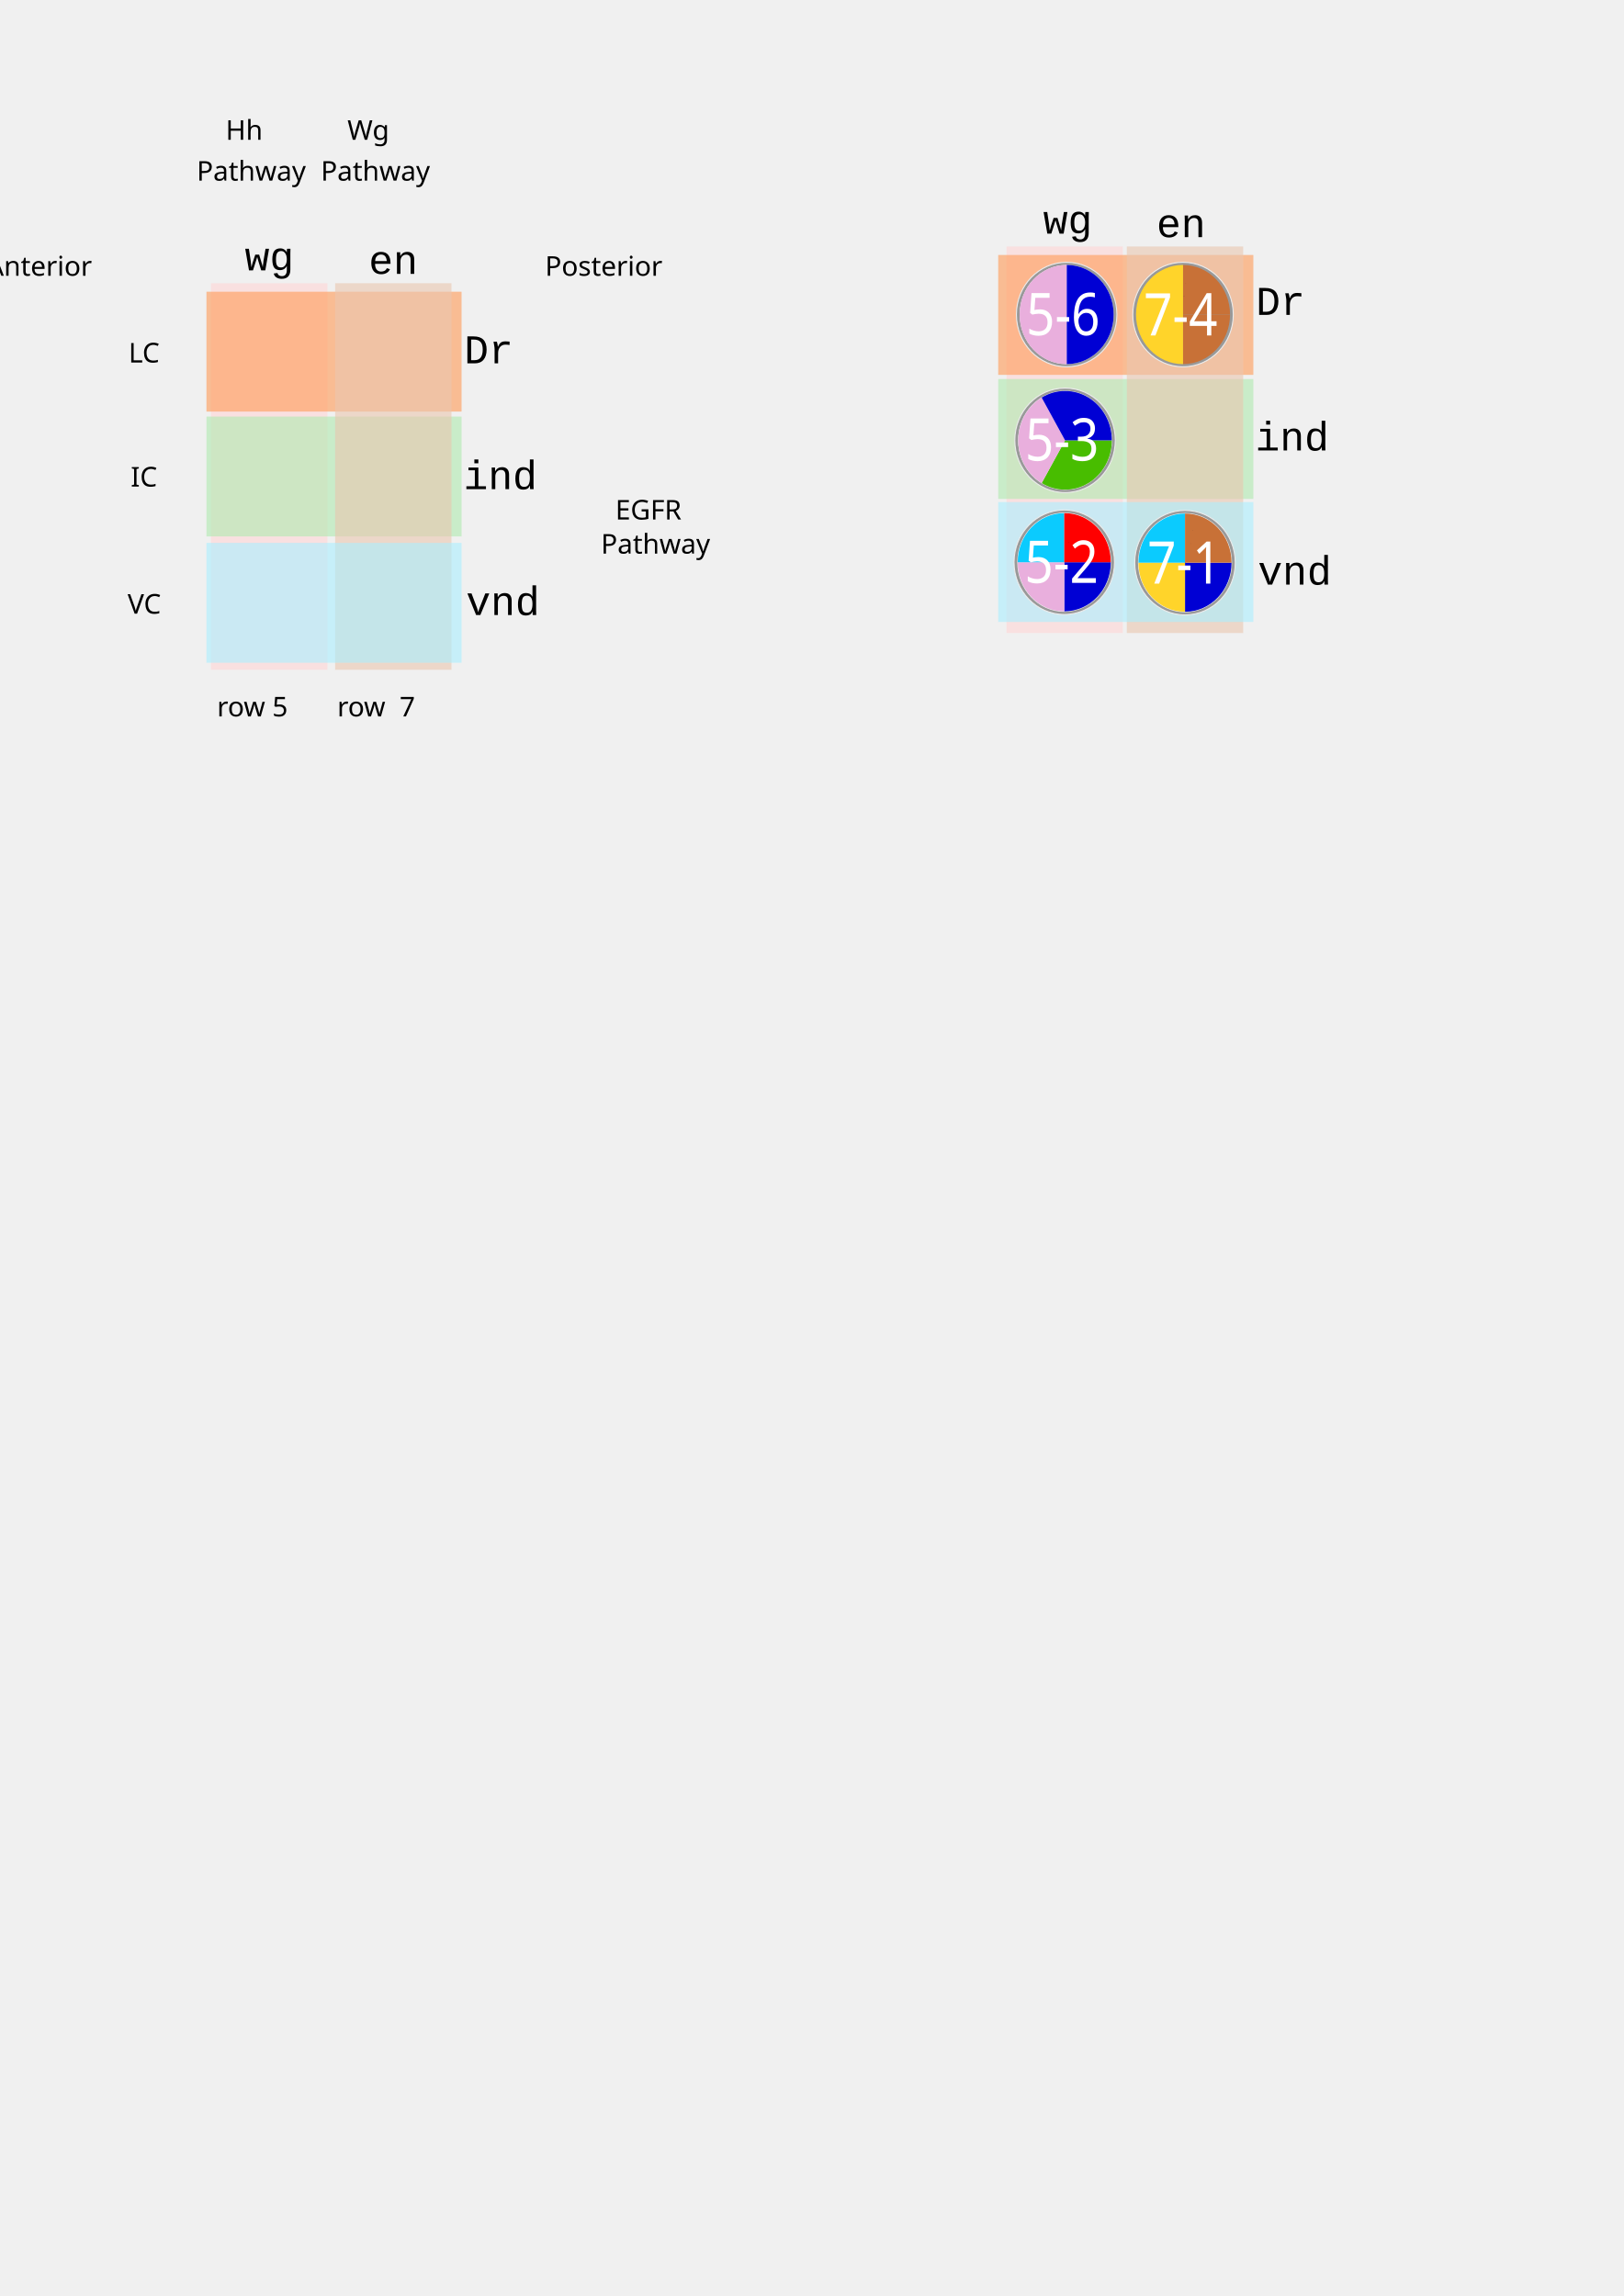
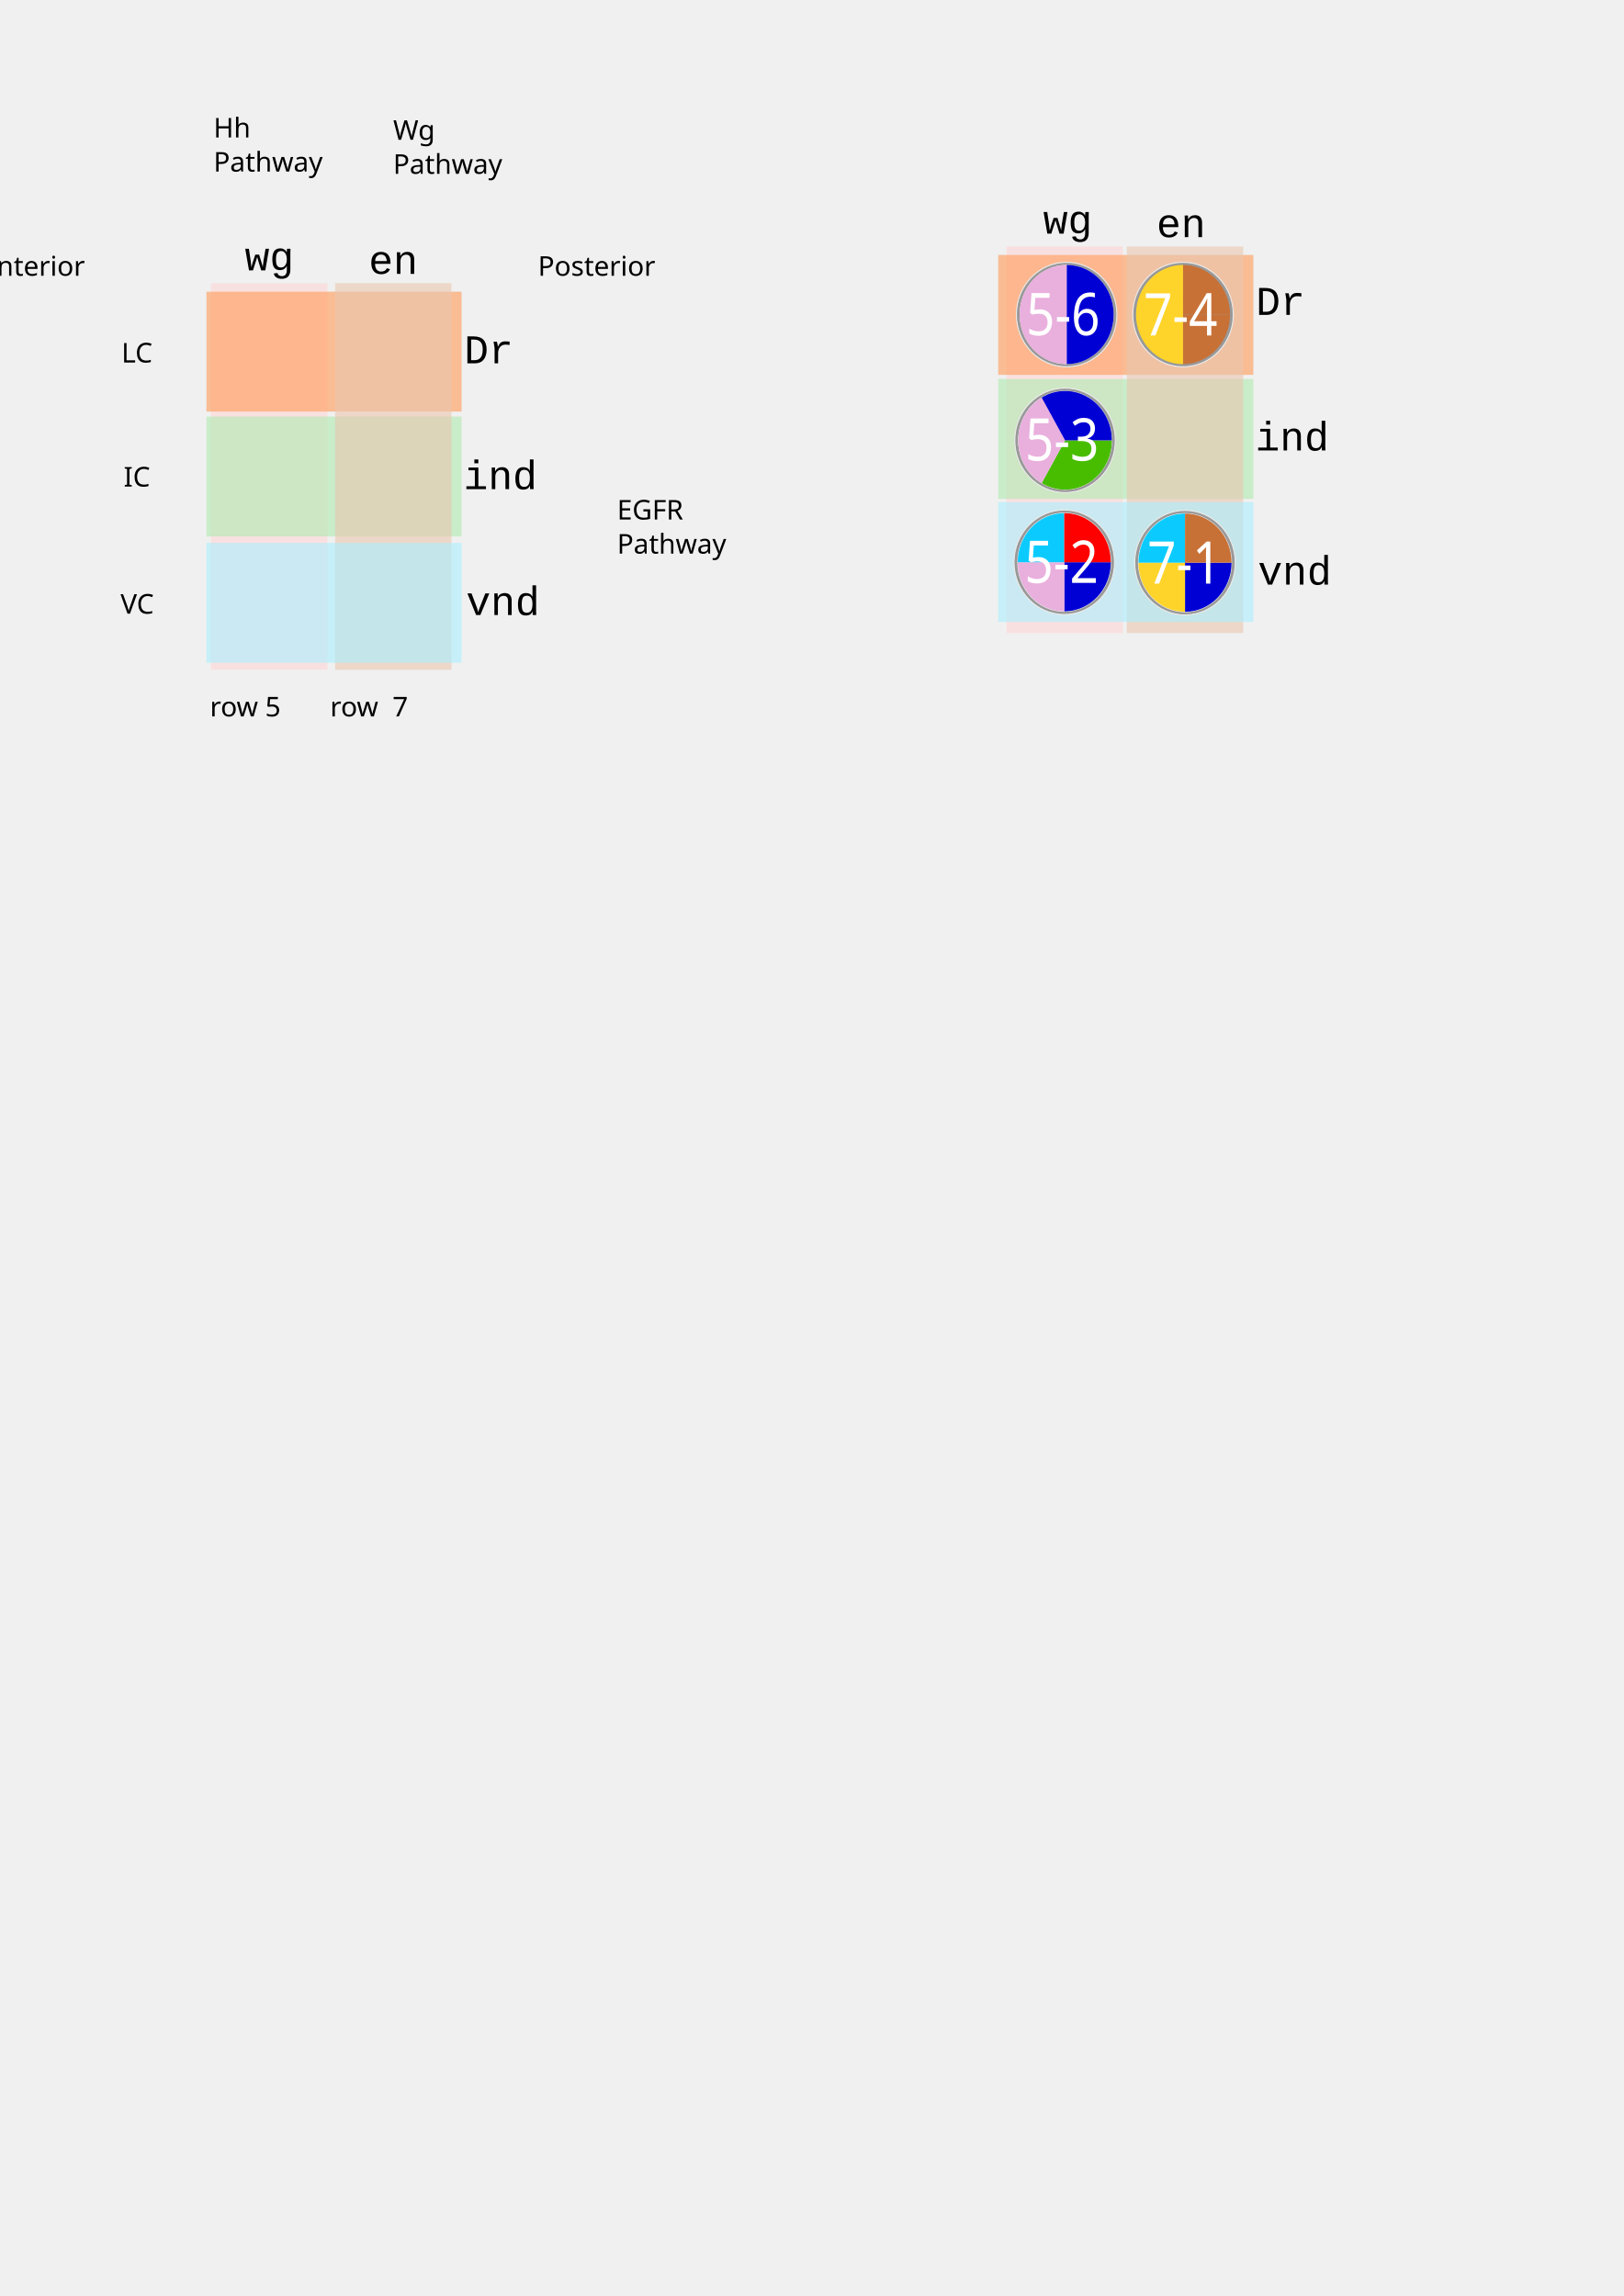
<svg xmlns="http://www.w3.org/2000/svg" width="210mm" height="297mm" viewBox="0 0 210 297" version="1.1" id="svg12131">
  <defs id="defs12128" />
  <g id="layer1">
-     <rect style="opacity:0.6;fill:#ffd5d5;fill-opacity:1;fill-rule:evenodd;stroke:#000000;stroke-width:0;stroke-linejoin:round;stroke-miterlimit:4;stroke-dasharray:none" id="rect1668" width="15.051" height="50" x="27.291" y="36.638" />
-     <rect style="opacity:0.6;fill:#ff9955;fill-opacity:1;fill-rule:evenodd;stroke:#000000;stroke-width:0;stroke-linejoin:round;stroke-miterlimit:4;stroke-dasharray:none" id="rect1668-3-9" width="15.505" height="32.995" x="37.735" y="-59.698" transform="rotate(90)" />
-     <rect style="opacity:0.6;fill:#afe9af;fill-opacity:1;fill-rule:evenodd;stroke:#000000;stroke-width:0;stroke-linejoin:round;stroke-miterlimit:4;stroke-dasharray:none" id="rect1668-3-9-5" width="15.505" height="32.995" x="53.885" y="-59.698" transform="rotate(90)" />
-     <rect style="opacity:0.6;fill:#e9c6af;fill-opacity:1;fill-rule:evenodd;stroke:#000000;stroke-width:0;stroke-linejoin:round;stroke-miterlimit:4;stroke-dasharray:none" id="rect1668-3" width="15.051" height="50" x="43.342" y="36.638" />
-     <rect style="opacity:0.6;fill:#aaeeff;fill-opacity:1;fill-rule:evenodd;stroke:#000000;stroke-width:0;stroke-linejoin:round;stroke-miterlimit:4;stroke-dasharray:none" id="rect1668-3-9-5-4" width="15.505" height="32.995" x="70.225" y="-59.698" transform="rotate(90)" />
-     <text xml:space="preserve" style="font-style:normal;font-variant:normal;font-weight:normal;font-stretch:normal;font-size:5.292px;line-height:1.25;font-family:'Courier New';-inkscape-font-specification:'Courier New';stroke-width:0.265" x="31.672" y="34.97" id="text5844">
-       <tspan id="tspan5842" style="font-style:normal;font-variant:normal;font-weight:normal;font-stretch:normal;font-size:5.292px;font-family:'Courier New';-inkscape-font-specification:'Courier New';stroke-width:0.265" x="31.672" y="34.97">wg</tspan>
-     </text>
-     <text xml:space="preserve" style="font-style:normal;font-variant:normal;font-weight:normal;font-stretch:normal;font-size:3.528px;line-height:1.25;font-family:sans-serif;-inkscape-font-specification:'sans-serif, Normal';stroke-width:0.265;font-variant-ligatures:normal;font-variant-caps:normal;font-variant-numeric:normal;font-variant-east-asian:normal" x="34.794" y="18.078" id="text5844-36">
-       <tspan id="tspan5842-9" style="font-style:normal;font-variant:normal;font-weight:normal;font-stretch:normal;font-size:3.528px;font-family:sans-serif;-inkscape-font-specification:'sans-serif, Normal';text-align:center;text-anchor:middle;stroke-width:0.265;font-variant-ligatures:normal;font-variant-caps:normal;font-variant-numeric:normal;font-variant-east-asian:normal" x="34.794" y="18.078">Hh</tspan>
-       <tspan style="font-style:normal;font-variant:normal;font-weight:normal;font-stretch:normal;font-size:3.528px;font-family:sans-serif;-inkscape-font-specification:'sans-serif, Normal';text-align:center;text-anchor:middle;stroke-width:0.265;font-variant-ligatures:normal;font-variant-caps:normal;font-variant-numeric:normal;font-variant-east-asian:normal" x="34.794" y="23.369" id="tspan8144">Pathway</tspan>
-     </text>
-     <text xml:space="preserve" style="font-style:normal;font-variant:normal;font-weight:normal;font-stretch:normal;font-size:3.528px;line-height:1.25;font-family:sans-serif;-inkscape-font-specification:'sans-serif, Normal';stroke-width:0.265;font-variant-ligatures:normal;font-variant-caps:normal;font-variant-numeric:normal;font-variant-east-asian:normal" x="7.367" y="35.668" id="text5844-36-5">
-       <tspan style="font-style:normal;font-variant:normal;font-weight:normal;font-stretch:normal;font-size:3.528px;font-family:sans-serif;-inkscape-font-specification:'sans-serif, Normal';text-align:center;text-anchor:middle;stroke-width:0.265;font-variant-ligatures:normal;font-variant-caps:normal;font-variant-numeric:normal;font-variant-east-asian:normal" x="7.367" y="35.668" id="tspan8144-15">Anterior</tspan>
-     </text>
-     <text xml:space="preserve" style="font-style:normal;font-variant:normal;font-weight:normal;font-stretch:normal;font-size:3.528px;line-height:1.25;font-family:sans-serif;-inkscape-font-specification:'sans-serif, Normal';stroke-width:0.265;font-variant-ligatures:normal;font-variant-caps:normal;font-variant-numeric:normal;font-variant-east-asian:normal" x="80.38" y="35.668" id="text5844-36-5-6">
-       <tspan style="font-style:normal;font-variant:normal;font-weight:normal;font-stretch:normal;font-size:3.528px;font-family:sans-serif;-inkscape-font-specification:'sans-serif, Normal';text-align:center;text-anchor:middle;stroke-width:0.265;font-variant-ligatures:normal;font-variant-caps:normal;font-variant-numeric:normal;font-variant-east-asian:normal" x="80.38" y="35.668" id="tspan8144-15-0">Posterior</tspan>
-     </text>
-     <text xml:space="preserve" style="font-style:normal;font-variant:normal;font-weight:normal;font-stretch:normal;font-size:3.528px;line-height:1.25;font-family:sans-serif;-inkscape-font-specification:'sans-serif, Normal';stroke-width:0.265;font-variant-ligatures:normal;font-variant-caps:normal;font-variant-numeric:normal;font-variant-east-asian:normal" x="34.943" y="92.668" id="text5844-36-0">
-       <tspan style="font-style:normal;font-variant:normal;font-weight:normal;font-stretch:normal;font-size:3.528px;font-family:sans-serif;-inkscape-font-specification:'sans-serif, Normal';text-align:center;text-anchor:middle;stroke-width:0.265;font-variant-ligatures:normal;font-variant-caps:normal;font-variant-numeric:normal;font-variant-east-asian:normal" x="34.943" y="92.668" id="tspan8144-5">row 5</tspan>
-     </text>
-     <text xml:space="preserve" style="font-style:normal;font-variant:normal;font-weight:normal;font-stretch:normal;font-size:3.528px;line-height:1.25;font-family:sans-serif;-inkscape-font-specification:'sans-serif, Normal';stroke-width:0.265;font-variant-ligatures:normal;font-variant-caps:normal;font-variant-numeric:normal;font-variant-east-asian:normal" x="20.926" y="46.889" id="text5844-36-0-0">
-       <tspan style="font-style:normal;font-variant:normal;font-weight:normal;font-stretch:normal;font-size:3.528px;font-family:sans-serif;-inkscape-font-specification:'sans-serif, Normal';text-align:center;text-anchor:middle;stroke-width:0.265;font-variant-ligatures:normal;font-variant-caps:normal;font-variant-numeric:normal;font-variant-east-asian:normal" x="20.926" y="46.889" id="tspan8144-5-0" dx="0 0.04">LC</tspan>
-     </text>
-     <text xml:space="preserve" style="font-style:normal;font-variant:normal;font-weight:normal;font-stretch:normal;font-size:3.528px;line-height:1.25;font-family:sans-serif;-inkscape-font-specification:'sans-serif, Normal';stroke-width:0.265;font-variant-ligatures:normal;font-variant-caps:normal;font-variant-numeric:normal;font-variant-east-asian:normal" x="20.913" y="62.938" id="text5844-36-0-0-4">
-       <tspan style="font-style:normal;font-variant:normal;font-weight:normal;font-stretch:normal;font-size:3.528px;font-family:sans-serif;-inkscape-font-specification:'sans-serif, Normal';text-align:center;text-anchor:middle;stroke-width:0.265;font-variant-ligatures:normal;font-variant-caps:normal;font-variant-numeric:normal;font-variant-east-asian:normal" x="20.913" y="62.938" id="tspan8144-5-0-0" dx="0 0.04">IC</tspan>
-     </text>
-     <text xml:space="preserve" style="font-style:normal;font-variant:normal;font-weight:normal;font-stretch:normal;font-size:3.528px;line-height:1.25;font-family:sans-serif;-inkscape-font-specification:'sans-serif, Normal';stroke-width:0.265;font-variant-ligatures:normal;font-variant-caps:normal;font-variant-numeric:normal;font-variant-east-asian:normal" x="20.956" y="79.379" id="text5844-36-0-0-1">
-       <tspan style="font-style:normal;font-variant:normal;font-weight:normal;font-stretch:normal;font-size:3.528px;font-family:sans-serif;-inkscape-font-specification:'sans-serif, Normal';text-align:center;text-anchor:middle;stroke-width:0.265;font-variant-ligatures:normal;font-variant-caps:normal;font-variant-numeric:normal;font-variant-east-asian:normal" x="20.956" y="79.379" id="tspan8144-5-0-2" dx="0 0" dy="0 0.04">VC</tspan>
-     </text>
-     <text xml:space="preserve" style="font-style:normal;font-variant:normal;font-weight:normal;font-stretch:normal;font-size:3.528px;line-height:1.25;font-family:sans-serif;-inkscape-font-specification:'sans-serif, Normal';stroke-width:0.265;font-variant-ligatures:normal;font-variant-caps:normal;font-variant-numeric:normal;font-variant-east-asian:normal" x="50.949" y="92.668" id="text5844-36-0-9">
-       <tspan style="font-style:normal;font-variant:normal;font-weight:normal;font-stretch:normal;font-size:3.528px;font-family:sans-serif;-inkscape-font-specification:'sans-serif, Normal';text-align:center;text-anchor:middle;stroke-width:0.265;font-variant-ligatures:normal;font-variant-caps:normal;font-variant-numeric:normal;font-variant-east-asian:normal" x="50.949" y="92.668" id="tspan8144-5-2">row  7</tspan>
-     </text>
-     <text xml:space="preserve" style="font-style:normal;font-variant:normal;font-weight:normal;font-stretch:normal;font-size:3.528px;line-height:1.25;font-family:sans-serif;-inkscape-font-specification:'sans-serif, Normal';text-align:center;text-anchor:middle;stroke-width:0.265;font-variant-ligatures:normal;font-variant-caps:normal;font-variant-numeric:normal;font-variant-east-asian:normal" x="50.845" y="18.078" id="text5844-36-7">
-       <tspan id="tspan5842-9-8" style="font-style:normal;font-variant:normal;font-weight:normal;font-stretch:normal;font-size:3.528px;font-family:sans-serif;-inkscape-font-specification:'sans-serif, Normal';text-align:center;text-anchor:middle;stroke-width:0.265;font-variant-ligatures:normal;font-variant-caps:normal;font-variant-numeric:normal;font-variant-east-asian:normal" x="50.845" y="18.078">Wg</tspan>
-       <tspan style="font-style:normal;font-variant:normal;font-weight:normal;font-stretch:normal;font-size:3.528px;font-family:sans-serif;-inkscape-font-specification:'sans-serif, Normal';text-align:center;text-anchor:middle;stroke-width:0.265;font-variant-ligatures:normal;font-variant-caps:normal;font-variant-numeric:normal;font-variant-east-asian:normal" x="50.845" y="23.369" id="tspan8144-1">Pathway</tspan>
-     </text>
-     <text xml:space="preserve" style="font-style:normal;font-variant:normal;font-weight:normal;font-stretch:normal;font-size:3.528px;line-height:1.25;font-family:sans-serif;-inkscape-font-specification:'sans-serif, Normal';font-variant-ligatures:normal;font-variant-caps:normal;font-variant-numeric:normal;font-variant-east-asian:normal;text-align:center;text-anchor:middle;stroke-width:0.265" x="87.075" y="67.202" id="text5844-36-7-0">
-       <tspan id="tspan5842-9-8-4" style="font-style:normal;font-variant:normal;font-weight:normal;font-stretch:normal;font-size:3.528px;font-family:sans-serif;-inkscape-font-specification:'sans-serif, Normal';font-variant-ligatures:normal;font-variant-caps:normal;font-variant-numeric:normal;font-variant-east-asian:normal;text-align:center;text-anchor:middle;stroke-width:0.265" x="87.075" y="67.202">EGFR</tspan>
-       <tspan style="font-style:normal;font-variant:normal;font-weight:normal;font-stretch:normal;font-size:3.528px;font-family:sans-serif;-inkscape-font-specification:'sans-serif, Normal';font-variant-ligatures:normal;font-variant-caps:normal;font-variant-numeric:normal;font-variant-east-asian:normal;text-align:center;text-anchor:middle;stroke-width:0.265" x="87.075" y="71.612" id="tspan8144-1-6">Pathway</tspan>
-     </text>
-     <text xml:space="preserve" style="font-style:normal;font-variant:normal;font-weight:normal;font-stretch:normal;font-size:5.292px;line-height:1.25;font-family:'Courier New';-inkscape-font-specification:'Courier New';stroke-width:0.265" x="60.027" y="46.999" id="text5844-1">
-       <tspan id="tspan5842-5" style="font-style:normal;font-variant:normal;font-weight:normal;font-stretch:normal;font-size:5.292px;font-family:'Courier New';-inkscape-font-specification:'Courier New';stroke-width:0.265" x="60.027" y="46.999">Dr</tspan>
-     </text>
-     <text xml:space="preserve" style="font-style:normal;font-variant:normal;font-weight:normal;font-stretch:normal;font-size:5.292px;line-height:1.25;font-family:'Courier New';-inkscape-font-specification:'Courier New';stroke-width:0.265" x="59.947" y="63.271" id="text5844-1-3">
-       <tspan id="tspan5842-5-4" style="font-style:normal;font-variant:normal;font-weight:normal;font-stretch:normal;font-size:5.292px;font-family:'Courier New';-inkscape-font-specification:'Courier New';stroke-width:0.265" x="59.947" y="63.271">ind</tspan>
-     </text>
-     <text xml:space="preserve" style="font-style:normal;font-variant:normal;font-weight:normal;font-stretch:normal;font-size:5.292px;line-height:1.25;font-family:'Courier New';-inkscape-font-specification:'Courier New';stroke-width:0.265" x="60.283" y="79.557" id="text5844-1-8">
-       <tspan id="tspan5842-5-1" style="font-style:normal;font-variant:normal;font-weight:normal;font-stretch:normal;font-size:5.292px;font-family:'Courier New';-inkscape-font-specification:'Courier New';stroke-width:0.265" x="60.283" y="79.557">vnd</tspan>
-     </text>
-     <text xml:space="preserve" style="font-style:normal;font-variant:normal;font-weight:normal;font-stretch:normal;font-size:5.292px;line-height:1.25;font-family:'Courier New';-inkscape-font-specification:'Courier New';stroke-width:0.265" x="47.681" y="35.426" id="text5844-3">
-       <tspan id="tspan5842-1" style="font-style:normal;font-variant:normal;font-weight:normal;font-stretch:normal;font-size:5.292px;font-family:'Courier New';-inkscape-font-specification:'Courier New';stroke-width:0.265" x="47.681" y="35.426">en</tspan>
-     </text>
+     <g id="g362">
+       <rect style="opacity:0.6;fill:#ffd5d5;fill-opacity:1;fill-rule:evenodd;stroke:#000000;stroke-width:0;stroke-linejoin:round;stroke-miterlimit:4;stroke-dasharray:none" id="rect1668" width="15.051" height="50" x="27.291" y="36.638" />
+       <rect style="opacity:0.6;fill:#ff9955;fill-opacity:1;fill-rule:evenodd;stroke:#000000;stroke-width:0;stroke-linejoin:round;stroke-miterlimit:4;stroke-dasharray:none" id="rect1668-3-9" width="15.505" height="32.995" x="37.735" y="-59.698" transform="rotate(90)" />
+       <rect style="opacity:0.6;fill:#afe9af;fill-opacity:1;fill-rule:evenodd;stroke:#000000;stroke-width:0;stroke-linejoin:round;stroke-miterlimit:4;stroke-dasharray:none" id="rect1668-3-9-5" width="15.505" height="32.995" x="53.885" y="-59.698" transform="rotate(90)" />
+       <rect style="opacity:0.6;fill:#e9c6af;fill-opacity:1;fill-rule:evenodd;stroke:#000000;stroke-width:0;stroke-linejoin:round;stroke-miterlimit:4;stroke-dasharray:none" id="rect1668-3" width="15.051" height="50" x="43.342" y="36.638" />
+       <rect style="opacity:0.6;fill:#aaeeff;fill-opacity:1;fill-rule:evenodd;stroke:#000000;stroke-width:0;stroke-linejoin:round;stroke-miterlimit:4;stroke-dasharray:none" id="rect1668-3-9-5-4" width="15.505" height="32.995" x="70.225" y="-59.698" transform="rotate(90)" />
+       <text xml:space="preserve" style="font-style:normal;font-variant:normal;font-weight:normal;font-stretch:normal;font-size:5.292px;line-height:1.25;font-family:'Courier New';-inkscape-font-specification:'Courier New';stroke-width:0.265" x="31.672" y="34.97" id="text5844">
+         <tspan id="tspan5842" style="font-style:normal;font-variant:normal;font-weight:normal;font-stretch:normal;font-size:5.292px;font-family:'Courier New';-inkscape-font-specification:'Courier New';stroke-width:0.265" x="31.672" y="34.97">wg</tspan>
+       </text>
+       <text xml:space="preserve" style="font-style:normal;font-variant:normal;font-weight:normal;font-stretch:normal;font-size:3.528px;line-height:1.25;font-family:sans-serif;-inkscape-font-specification:'sans-serif, Normal';font-variant-ligatures:normal;font-variant-caps:normal;font-variant-numeric:normal;font-variant-east-asian:normal;text-align:start;text-anchor:start;stroke-width:0.265" x="27.616" y="17.785" id="text5844-36">
+         <tspan id="tspan5842-9" style="font-style:normal;font-variant:normal;font-weight:normal;font-stretch:normal;font-size:3.528px;font-family:sans-serif;-inkscape-font-specification:'sans-serif, Normal';font-variant-ligatures:normal;font-variant-caps:normal;font-variant-numeric:normal;font-variant-east-asian:normal;text-align:start;text-anchor:start;stroke-width:0.265" x="27.616" y="17.785">Hh</tspan>
+         <tspan style="font-style:normal;font-variant:normal;font-weight:normal;font-stretch:normal;font-size:3.528px;font-family:sans-serif;-inkscape-font-specification:'sans-serif, Normal';font-variant-ligatures:normal;font-variant-caps:normal;font-variant-numeric:normal;font-variant-east-asian:normal;text-align:start;text-anchor:start;stroke-width:0.265" x="27.616" y="22.194" id="tspan8144">Pathway</tspan>
+       </text>
+       <text xml:space="preserve" style="font-style:normal;font-variant:normal;font-weight:normal;font-stretch:normal;font-size:3.528px;line-height:1.25;font-family:sans-serif;-inkscape-font-specification:'sans-serif, Normal';stroke-width:0.265;font-variant-ligatures:normal;font-variant-caps:normal;font-variant-numeric:normal;font-variant-east-asian:normal" x="7.367" y="35.668" id="text5844-36-5">
+         <tspan style="font-style:normal;font-variant:normal;font-weight:normal;font-stretch:normal;font-size:3.528px;font-family:sans-serif;-inkscape-font-specification:'sans-serif, Normal';text-align:center;text-anchor:middle;stroke-width:0.265;font-variant-ligatures:normal;font-variant-caps:normal;font-variant-numeric:normal;font-variant-east-asian:normal" x="7.367" y="35.668" id="tspan8144-15">Anterior</tspan>
+       </text>
+       <text xml:space="preserve" style="font-style:normal;font-variant:normal;font-weight:normal;font-stretch:normal;font-size:3.528px;line-height:1.25;font-family:sans-serif;-inkscape-font-specification:'sans-serif, Normal';stroke-width:0.265;font-variant-ligatures:normal;font-variant-caps:normal;font-variant-numeric:normal;font-variant-east-asian:normal" x="80.38" y="35.668" id="text5844-36-5-6">
+         <tspan style="font-style:normal;font-variant:normal;font-weight:normal;font-stretch:normal;font-size:3.528px;font-family:sans-serif;-inkscape-font-specification:'sans-serif, Normal';text-align:center;text-anchor:middle;stroke-width:0.265;font-variant-ligatures:normal;font-variant-caps:normal;font-variant-numeric:normal;font-variant-east-asian:normal" x="80.38" y="35.668" id="tspan8144-15-0">Posterior</tspan>
+       </text>
+       <text xml:space="preserve" style="font-style:normal;font-variant:normal;font-weight:normal;font-stretch:normal;font-size:3.528px;line-height:1.25;font-family:sans-serif;-inkscape-font-specification:'sans-serif, Normal';stroke-width:0.265;font-variant-ligatures:normal;font-variant-caps:normal;font-variant-numeric:normal;font-variant-east-asian:normal" x="34.943" y="92.668" id="text5844-36-0">
+         <tspan style="font-style:normal;font-variant:normal;font-weight:normal;font-stretch:normal;font-size:3.528px;font-family:sans-serif;-inkscape-font-specification:'sans-serif, Normal';text-align:center;text-anchor:middle;stroke-width:0.265;font-variant-ligatures:normal;font-variant-caps:normal;font-variant-numeric:normal;font-variant-east-asian:normal" x="34.943" y="92.668" id="tspan8144-5">row 5</tspan>
+       </text>
+       <text xml:space="preserve" style="font-style:normal;font-variant:normal;font-weight:normal;font-stretch:normal;font-size:3.528px;line-height:1.25;font-family:sans-serif;-inkscape-font-specification:'sans-serif, Normal';stroke-width:0.265;font-variant-ligatures:normal;font-variant-caps:normal;font-variant-numeric:normal;font-variant-east-asian:normal" x="20.926" y="46.889" id="text5844-36-0-0">
+         <tspan style="font-style:normal;font-variant:normal;font-weight:normal;font-stretch:normal;font-size:3.528px;font-family:sans-serif;-inkscape-font-specification:'sans-serif, Normal';text-align:center;text-anchor:middle;stroke-width:0.265;font-variant-ligatures:normal;font-variant-caps:normal;font-variant-numeric:normal;font-variant-east-asian:normal" x="20.926" y="46.889" id="tspan8144-5-0" dx="0 0.04">LC</tspan>
+       </text>
+       <text xml:space="preserve" style="font-style:normal;font-variant:normal;font-weight:normal;font-stretch:normal;font-size:3.528px;line-height:1.25;font-family:sans-serif;-inkscape-font-specification:'sans-serif, Normal';stroke-width:0.265;font-variant-ligatures:normal;font-variant-caps:normal;font-variant-numeric:normal;font-variant-east-asian:normal" x="20.913" y="62.938" id="text5844-36-0-0-4">
+         <tspan style="font-style:normal;font-variant:normal;font-weight:normal;font-stretch:normal;font-size:3.528px;font-family:sans-serif;-inkscape-font-specification:'sans-serif, Normal';text-align:center;text-anchor:middle;stroke-width:0.265;font-variant-ligatures:normal;font-variant-caps:normal;font-variant-numeric:normal;font-variant-east-asian:normal" x="20.913" y="62.938" id="tspan8144-5-0-0" dx="0 0.04">IC</tspan>
+       </text>
+       <text xml:space="preserve" style="font-style:normal;font-variant:normal;font-weight:normal;font-stretch:normal;font-size:3.528px;line-height:1.25;font-family:sans-serif;-inkscape-font-specification:'sans-serif, Normal';stroke-width:0.265;font-variant-ligatures:normal;font-variant-caps:normal;font-variant-numeric:normal;font-variant-east-asian:normal" x="20.956" y="79.379" id="text5844-36-0-0-1">
+         <tspan style="font-style:normal;font-variant:normal;font-weight:normal;font-stretch:normal;font-size:3.528px;font-family:sans-serif;-inkscape-font-specification:'sans-serif, Normal';text-align:center;text-anchor:middle;stroke-width:0.265;font-variant-ligatures:normal;font-variant-caps:normal;font-variant-numeric:normal;font-variant-east-asian:normal" x="20.956" y="79.379" id="tspan8144-5-0-2" dx="0 0" dy="0 0.04">VC</tspan>
+       </text>
+       <text xml:space="preserve" style="font-style:normal;font-variant:normal;font-weight:normal;font-stretch:normal;font-size:3.528px;line-height:1.25;font-family:sans-serif;-inkscape-font-specification:'sans-serif, Normal';stroke-width:0.265;font-variant-ligatures:normal;font-variant-caps:normal;font-variant-numeric:normal;font-variant-east-asian:normal" x="50.949" y="92.668" id="text5844-36-0-9">
+         <tspan style="font-style:normal;font-variant:normal;font-weight:normal;font-stretch:normal;font-size:3.528px;font-family:sans-serif;-inkscape-font-specification:'sans-serif, Normal';text-align:center;text-anchor:middle;stroke-width:0.265;font-variant-ligatures:normal;font-variant-caps:normal;font-variant-numeric:normal;font-variant-east-asian:normal" x="50.949" y="92.668" id="tspan8144-5-2">row  7</tspan>
+       </text>
+       <text xml:space="preserve" style="font-style:normal;font-variant:normal;font-weight:normal;font-stretch:normal;font-size:3.528px;line-height:1.25;font-family:sans-serif;-inkscape-font-specification:'sans-serif, Normal';font-variant-ligatures:normal;font-variant-caps:normal;font-variant-numeric:normal;font-variant-east-asian:normal;text-align:start;text-anchor:start;stroke-width:0.265;" x="43.584" y="18.078" id="text5844-36-7">
+         <tspan id="tspan5842-9-8" style="font-style:normal;font-variant:normal;font-weight:normal;font-stretch:normal;font-size:3.528px;font-family:sans-serif;-inkscape-font-specification:'sans-serif, Normal';font-variant-ligatures:normal;font-variant-caps:normal;font-variant-numeric:normal;font-variant-east-asian:normal;text-align:start;text-anchor:start;stroke-width:0.265;" x="50.845" y="18.078">Wg</tspan>
+         <tspan style="font-style:normal;font-variant:normal;font-weight:normal;font-stretch:normal;font-size:3.528px;font-family:sans-serif;-inkscape-font-specification:'sans-serif, Normal';font-variant-ligatures:normal;font-variant-caps:normal;font-variant-numeric:normal;font-variant-east-asian:normal;text-align:start;text-anchor:start;stroke-width:0.265;" x="50.845" y="22.487" id="tspan8144-1">Pathway</tspan>
+       </text>
+       <text xml:space="preserve" style="font-style:normal;font-variant:normal;font-weight:normal;font-stretch:normal;font-size:3.528px;line-height:1.25;font-family:sans-serif;-inkscape-font-specification:'sans-serif, Normal';font-variant-ligatures:normal;font-variant-caps:normal;font-variant-numeric:normal;font-variant-east-asian:normal;text-align:center;text-anchor:middle;stroke-width:0.265" x="79.814" y="67.202" id="text5844-36-7-0">
+         <tspan id="tspan5842-9-8-4" style="font-style:normal;font-variant:normal;font-weight:normal;font-stretch:normal;font-size:3.528px;font-family:sans-serif;-inkscape-font-specification:'sans-serif, Normal';font-variant-ligatures:normal;font-variant-caps:normal;font-variant-numeric:normal;font-variant-east-asian:normal;text-align:start;text-anchor:start;stroke-width:0.265" x="79.814" y="67.202">EGFR</tspan>
+         <tspan style="font-style:normal;font-variant:normal;font-weight:normal;font-stretch:normal;font-size:3.528px;font-family:sans-serif;-inkscape-font-specification:'sans-serif, Normal';font-variant-ligatures:normal;font-variant-caps:normal;font-variant-numeric:normal;font-variant-east-asian:normal;text-align:start;text-anchor:start;stroke-width:0.265" x="79.814" y="71.612" id="tspan8144-1-6">Pathway</tspan>
+       </text>
+       <text xml:space="preserve" style="font-style:normal;font-variant:normal;font-weight:normal;font-stretch:normal;font-size:5.292px;line-height:1.25;font-family:'Courier New';-inkscape-font-specification:'Courier New';stroke-width:0.265" x="60.027" y="46.999" id="text5844-1">
+         <tspan id="tspan5842-5" style="font-style:normal;font-variant:normal;font-weight:normal;font-stretch:normal;font-size:5.292px;font-family:'Courier New';-inkscape-font-specification:'Courier New';stroke-width:0.265" x="60.027" y="46.999">Dr</tspan>
+       </text>
+       <text xml:space="preserve" style="font-style:normal;font-variant:normal;font-weight:normal;font-stretch:normal;font-size:5.292px;line-height:1.25;font-family:'Courier New';-inkscape-font-specification:'Courier New';stroke-width:0.265" x="59.947" y="63.271" id="text5844-1-3">
+         <tspan id="tspan5842-5-4" style="font-style:normal;font-variant:normal;font-weight:normal;font-stretch:normal;font-size:5.292px;font-family:'Courier New';-inkscape-font-specification:'Courier New';stroke-width:0.265" x="59.947" y="63.271">ind</tspan>
+       </text>
+       <text xml:space="preserve" style="font-style:normal;font-variant:normal;font-weight:normal;font-stretch:normal;font-size:5.292px;line-height:1.25;font-family:'Courier New';-inkscape-font-specification:'Courier New';stroke-width:0.265" x="60.283" y="79.557" id="text5844-1-8">
+         <tspan id="tspan5842-5-1" style="font-style:normal;font-variant:normal;font-weight:normal;font-stretch:normal;font-size:5.292px;font-family:'Courier New';-inkscape-font-specification:'Courier New';stroke-width:0.265" x="60.283" y="79.557">vnd</tspan>
+       </text>
+       <text xml:space="preserve" style="font-style:normal;font-variant:normal;font-weight:normal;font-stretch:normal;font-size:5.292px;line-height:1.25;font-family:'Courier New';-inkscape-font-specification:'Courier New';stroke-width:0.265" x="47.681" y="35.426" id="text5844-3">
+         <tspan id="tspan5842-1" style="font-style:normal;font-variant:normal;font-weight:normal;font-stretch:normal;font-size:5.292px;font-family:'Courier New';-inkscape-font-specification:'Courier New';stroke-width:0.265" x="47.681" y="35.426">en</tspan>
+       </text>
+     </g>
    <g id="g12126-3" transform="translate(14.03738,-53.11535)">
      <g id="g1487-8" transform="matrix(0.2432072,0,0,0.2566447,102.0381,76.58721)">
        <rect style="opacity:0.6;fill:#ffd5d5;fill-opacity:1;fill-rule:evenodd;stroke:#000000;stroke-width:0;stroke-linejoin:round;stroke-miterlimit:4;stroke-dasharray:none" id="rect1668-2" width="61.886" height="194.822" x="57.954" y="32.79" />
        <rect style="opacity:0.6;fill:#ff9955;fill-opacity:1;fill-rule:evenodd;stroke:#000000;stroke-width:0;stroke-linejoin:round;stroke-miterlimit:4;stroke-dasharray:none" id="rect1668-3-9-3" width="60.416" height="135.666" x="37.064" y="-189.237" transform="rotate(90)" />
        <rect style="opacity:0.6;fill:#afe9af;fill-opacity:1;fill-rule:evenodd;stroke:#000000;stroke-width:0;stroke-linejoin:round;stroke-miterlimit:4;stroke-dasharray:none" id="rect1668-3-9-5-5" width="60.416" height="135.666" x="99.597" y="-189.237" transform="rotate(90)" />
        <rect style="opacity:0.6;fill:#e9c6af;fill-opacity:1;fill-rule:evenodd;stroke:#000000;stroke-width:0;stroke-linejoin:round;stroke-miterlimit:4;stroke-dasharray:none" id="rect1668-3-1" width="61.886" height="194.822" x="121.956" y="32.79" />
        <rect style="opacity:0.6;fill:#aaeeff;fill-opacity:1;fill-rule:evenodd;stroke:#000000;stroke-width:0;stroke-linejoin:round;stroke-miterlimit:4;stroke-dasharray:none" id="rect1668-3-9-5-4-1" width="60.416" height="135.666" x="161.6" y="-189.237" transform="rotate(90)" />
        <g id="g1409-9" transform="translate(31.30807,-65.03121)">
          <g id="g1371-4">
            <ellipse cx="57.807" cy="195.508" style="fill:#999999;stroke:#ececec;stroke-width:0.531" id="circle20478-8-6-6" rx="26.721" ry="26.342" />
            <text xml:space="preserve" style="font-style:normal;font-weight:normal;font-size:6.143px;line-height:1.25;font-family:sans-serif;fill:#ffffff;fill-opacity:1;stroke:none;stroke-width:0.066" x="52.451" y="197.741" id="text20506-4-9-7">
              <tspan id="tspan20504-7-7-5" style="font-size:6.143px;fill:#ffffff;stroke-width:0.066" x="52.451" y="197.741">5-3</tspan>
            </text>
            <ellipse cx="57.807" cy="195.508" style="fill:#f9f9f9;stroke:#ececec;stroke-width:0.249" id="circle5699-1" rx="24.876" ry="24.876" />
            <path style="fill:#48bd00;fill-opacity:1;stroke:none;stroke-width:0.249" id="path5705-0" d="m 82.683,195.508 a 24.876,24.876 0 0 1 -12.438,21.543 24.876,24.876 0 0 1 -24.876,1e-5 l 12.438,-21.543 z" />
            <path style="fill:#e9afdd;fill-opacity:1;stroke:none;stroke-width:0.249" id="path5711-5" d="M 45.369,217.051 A 24.876,24.876 0 0 1 32.931,195.508 24.876,24.876 0 0 1 45.369,173.965 l 12.438,21.543 z" />
            <path style="fill:#0000d4;fill-opacity:1;stroke:none;stroke-width:0.249" id="path5717-8" d="m 45.369,173.965 a 24.876,24.876 0 0 1 24.876,-2e-5 24.876,24.876 0 0 1 12.438,21.543 l -24.876,3e-5 z" />
          </g>
          <text xml:space="preserve" style="font-style:normal;font-variant:normal;font-weight:normal;font-stretch:normal;font-size:28.222px;line-height:1.25;font-family:'PT Sans Caption';-inkscape-font-specification:'PT Sans Caption';fill:#ffffff;fill-opacity:1;stroke:none;stroke-width:0.24" x="38.498" y="195.329" id="text20506-7-9" transform="scale(0.9494964,1.05319)">
            <tspan id="tspan20504-1-9" style="font-style:normal;font-variant:normal;font-weight:normal;font-stretch:normal;font-size:28.222px;font-family:'PT Sans Caption';-inkscape-font-specification:'PT Sans Caption';fill:#ffffff;stroke-width:0.24" x="38.498" y="195.329">5-3</tspan>
          </text>
        </g>
        <g id="g1397-8" transform="translate(30.7893,-62.46048)">
          <ellipse cx="57.906" cy="254.385" style="fill:#999999;stroke:#ececec;stroke-width:0.531" id="circle20478-8-1-4" rx="26.721" ry="26.342" />
          <g id="g1361-5">
            <ellipse cx="57.906" cy="254.385" style="fill:#f9f9f9;stroke:#ececec;stroke-width:0.495" id="circle20478-3" rx="24.753" ry="24.753" />
            <path style="fill:#0000d4;fill-opacity:1;stroke:none;stroke-width:0.495" id="path20484-20" d="M 82.659,254.385 A 24.753,24.753 0 0 1 57.906,279.137 v -24.753 z" />
            <path style="fill:#e9afdd;fill-opacity:1;stroke:none;stroke-width:0.495" id="path20490-5" d="M 57.906,279.137 A 24.753,24.753 0 0 1 33.153,254.385 h 24.753 z" />
            <path style="fill:#0bcbfe;fill-opacity:1;stroke:none;stroke-width:0.495" id="path20496-4" d="m 33.153,254.385 a 24.753,24.753 0 0 1 24.753,-24.753 v 24.753 z" />
            <path style="fill:#ff0000;fill-opacity:1;stroke:none;stroke-width:0.495" id="path20502-10" d="m 57.906,229.632 a 24.753,24.753 0 0 1 24.753,24.753 l -24.753,4e-5 z" />
            <ellipse id="path20626-86" style="fill:#ffffff;stroke:#000000;stroke-width:0.131" cx="60.304" cy="244.459" rx="0.026" ry="0.026" />
            <ellipse id="path20628-4" style="fill:#ffffff;stroke:#000000;stroke-width:0.131" cx="60.304" cy="244.459" rx="0.026" ry="0.026" />
          </g>
          <text xml:space="preserve" style="font-style:normal;font-variant:normal;font-weight:normal;font-stretch:normal;font-size:28.222px;line-height:1.25;font-family:'PT Sans Caption';-inkscape-font-specification:'PT Sans Caption';fill:#ffffff;fill-opacity:1;stroke:none;stroke-width:0.24" x="38.771" y="251.415" id="text20506-7-1-7" transform="scale(0.9494964,1.05319)">
            <tspan id="tspan20504-1-5-1" style="font-style:normal;font-variant:normal;font-weight:normal;font-stretch:normal;font-size:28.222px;font-family:'PT Sans Caption';-inkscape-font-specification:'PT Sans Caption';fill:#ffffff;stroke-width:0.24" x="38.771" y="251.415">5-2</tspan>
          </text>
        </g>
        <g id="g1606-5" transform="translate(50.5013,-68.3401)">
          <ellipse cx="39.454" cy="135.418" style="fill:#999999;stroke:#ececec;stroke-width:0.531" id="circle20478-8-9-3" rx="26.721" ry="26.342" />
          <circle cx="39.454" cy="135.418" style="fill:#f9f9f9;stroke:#ececec;stroke-width:0.249" id="circle24284-4" r="24.876" />
          <g id="g31595-2" transform="matrix(0.5,0,0,1,76.65398,-178.6432)">
            <path style="fill:#0000d4;fill-opacity:1;stroke:none" id="path24290-9" transform="rotate(-90)" d="m -289.061,-74.401 a 25,50 0 0 1 -25,50 25,50 0 0 1 -25,-50 h 25 z" />
            <path style="fill:#e9afdd;fill-opacity:1;stroke:none" id="path24296-5" transform="rotate(-90)" d="m -339.061,-74.401 a 25,50 0 0 1 25,-50 25,50 0 0 1 25,50 l -25,6.5e-5 z" />
          </g>
          <text xml:space="preserve" style="font-style:normal;font-variant:normal;font-weight:normal;font-stretch:normal;font-size:28.222px;line-height:1.25;font-family:'PT Sans Caption';-inkscape-font-specification:'PT Sans Caption';fill:#ffffff;fill-opacity:1;stroke:none;stroke-width:0.24" x="18.858" y="138.457" id="text20506-7-3-3" transform="scale(0.9494964,1.05319)">
            <tspan style="font-style:normal;font-variant:normal;font-weight:normal;font-stretch:normal;font-size:28.222px;font-family:'PT Sans Caption';-inkscape-font-specification:'PT Sans Caption';fill:#ffffff;stroke-width:0.24" x="18.858" y="138.457" id="tspan1135-1">5-6</tspan>
          </text>
        </g>
        <g id="g1457-6" transform="translate(34.55704,-62.25049)">
          <ellipse cx="118.342" cy="254.385" style="fill:#999999;stroke:#ececec;stroke-width:0.531" id="circle20478-8-7-9" rx="26.721" ry="26.342" />
          <g id="g1439-6">
            <g id="g1352-1">
              <circle cx="118.342" cy="254.385" style="fill:#f9f9f9;stroke:#ececec;stroke-width:0.495" id="circle20478-8-4-4" r="24.752" />
              <path style="fill:#0000d4;fill-opacity:1;stroke:none" id="path20484-2-0-8" d="m 143.095,254.385 a 24.752,24.752 0 0 1 -24.752,24.752 v -24.752 z" />
              <path style="fill:#ffd42a;fill-opacity:1;stroke:none" id="path20490-9-6-8" d="M 118.342,279.137 A 24.752,24.752 0 0 1 93.59,254.385 h 24.752 z" />
              <path style="fill:#0bcbfe;fill-opacity:1;stroke:none" id="path20496-6-4-4" d="m 93.59,254.385 a 24.752,24.752 0 0 1 24.752,-24.752 v 24.752 z" />
              <path style="fill:#c87137;fill-opacity:1;stroke:none" id="path20502-1-9-8" d="m 118.342,229.632 a 24.752,24.752 0 0 1 24.752,24.752 l -24.752,4e-5 z" />
              <circle id="path20626-8-3-6" style="fill:#ffffff;stroke:#000000;stroke-width:0.131" cx="121.345" cy="244.822" r="0.026" />
              <circle id="path20628-1-9-3" style="fill:#ffffff;stroke:#000000;stroke-width:0.131" cx="118.342" cy="254.385" r="0.026" />
              <circle id="path20630-2-4-0" style="fill:#ffffff;stroke:#000000;stroke-width:0.131" cx="122.32" cy="237.998" r="0.026" />
              <circle id="path20626-8-7-3-2" style="fill:#ffffff;stroke:#000000;stroke-width:0.131" cx="118.342" cy="254.385" r="0.026" />
              <circle id="path20630-2-3-3-5" style="fill:#ffffff;stroke:#000000;stroke-width:0.131" cx="118.342" cy="254.385" r="0.026" />
              <text xml:space="preserve" style="font-style:normal;font-variant:normal;font-weight:normal;font-stretch:normal;font-size:28.222px;line-height:1.25;font-family:'PT Sans Caption';-inkscape-font-specification:'PT Sans Caption';fill:#ffffff;fill-opacity:1;stroke:none;stroke-width:0.24" x="103.571" y="251.584" id="text20506-7-3-4-4-3" transform="scale(0.9494964,1.05319)">
                <tspan style="font-style:normal;font-variant:normal;font-weight:normal;font-stretch:normal;font-size:28.222px;font-family:'PT Sans Caption';-inkscape-font-specification:'PT Sans Caption';fill:#ffffff;stroke-width:0.24" x="103.571" y="251.584" id="tspan1135-7-5-8">7-1</tspan>
              </text>
            </g>
          </g>
        </g>
        <g id="g1597-3" transform="translate(50.5013,-68.3401)">
          <ellipse cx="101.348" cy="135.418" style="fill:#999999;stroke:#ececec;stroke-width:0.531" id="circle20478-8-0-4" rx="26.721" ry="26.342" />
          <path style="fill:#c87137;fill-opacity:1;stroke:none;stroke-width:0.5" id="path20484-2-2" d="m 126.348,135.418 a 25,25 0 0 1 -25,25 v -25 z" />
          <path style="fill:#c87137;fill-opacity:1;stroke:none;stroke-width:0.5" id="path20502-1-0" d="m 101.348,110.418 a 25,25 0 0 1 25,25 l -25,3e-5 z" />
          <ellipse id="path20626-8-1" style="fill:#ffffff;stroke:#000000;stroke-width:0.126" cx="101.865" cy="126.116" rx="0.025" ry="0.025" />
          <ellipse id="path20628-1-3" style="fill:#ffffff;stroke:#000000;stroke-width:0.126" cx="101.865" cy="126.116" rx="0.025" ry="0.025" />
          <ellipse id="path20630-2-2" style="fill:#ffffff;stroke:#000000;stroke-width:0.126" cx="102.8" cy="119.567" rx="0.025" ry="0.025" />
          <path style="fill:#ffd42a;fill-opacity:1;stroke:none;stroke-width:0.707" id="path24296-0-9" transform="rotate(-90)" d="m -160.418,101.348 a 25,25 0 0 1 25,-25 25,25 0 0 1 25,25 l -25,3e-5 z" />
          <text xml:space="preserve" style="font-style:normal;font-variant:normal;font-weight:normal;font-stretch:normal;font-size:28.222px;line-height:1.25;font-family:'PT Sans Caption';-inkscape-font-specification:'PT Sans Caption';fill:#ffffff;fill-opacity:1;stroke:none;stroke-width:0.24" x="84.699" y="138.598" id="text20506-7-3-4-0" transform="scale(0.9494964,1.05319)">
            <tspan style="font-style:normal;font-variant:normal;font-weight:normal;font-stretch:normal;font-size:28.222px;font-family:'PT Sans Caption';-inkscape-font-specification:'PT Sans Caption';fill:#ffffff;stroke-width:0.24" x="84.699" y="138.598" id="tspan1135-7-9">7-4</tspan>
          </text>
        </g>
      </g>
      <text xml:space="preserve" style="font-style:normal;font-variant:normal;font-weight:normal;font-stretch:normal;font-size:5.292px;line-height:1.25;font-family:'Courier New';-inkscape-font-specification:'Courier New';stroke-width:0.265" x="120.885" y="83.335" id="text5844-7">
        <tspan id="tspan5842-59" style="font-style:normal;font-variant:normal;font-weight:normal;font-stretch:normal;font-size:5.292px;font-family:'Courier New';-inkscape-font-specification:'Courier New';stroke-width:0.265" x="120.885" y="83.335">wg</tspan>
      </text>
      <text xml:space="preserve" style="font-style:normal;font-variant:normal;font-weight:normal;font-stretch:normal;font-size:5.292px;line-height:1.25;font-family:'Courier New';-inkscape-font-specification:'Courier New';stroke-width:0.265" x="148.392" y="93.852" id="text5844-1-9">
        <tspan id="tspan5842-5-2" style="font-style:normal;font-variant:normal;font-weight:normal;font-stretch:normal;font-size:5.292px;font-family:'Courier New';-inkscape-font-specification:'Courier New';stroke-width:0.265" x="148.392" y="93.852">Dr</tspan>
      </text>
      <text xml:space="preserve" style="font-style:normal;font-variant:normal;font-weight:normal;font-stretch:normal;font-size:5.292px;line-height:1.25;font-family:'Courier New';-inkscape-font-specification:'Courier New';stroke-width:0.265" x="148.312" y="111.38" id="text5844-1-3-9">
        <tspan id="tspan5842-5-4-2" style="font-style:normal;font-variant:normal;font-weight:normal;font-stretch:normal;font-size:5.292px;font-family:'Courier New';-inkscape-font-specification:'Courier New';stroke-width:0.265" x="148.312" y="111.38">ind</tspan>
      </text>
      <text xml:space="preserve" style="font-style:normal;font-variant:normal;font-weight:normal;font-stretch:normal;font-size:5.292px;line-height:1.25;font-family:'Courier New';-inkscape-font-specification:'Courier New';stroke-width:0.265" x="148.647" y="128.733" id="text5844-1-8-2">
        <tspan id="tspan5842-5-1-6" style="font-style:normal;font-variant:normal;font-weight:normal;font-stretch:normal;font-size:5.292px;font-family:'Courier New';-inkscape-font-specification:'Courier New';stroke-width:0.265" x="148.647" y="128.733">vnd</tspan>
      </text>
      <text xml:space="preserve" style="font-style:normal;font-variant:normal;font-weight:normal;font-stretch:normal;font-size:5.292px;line-height:1.25;font-family:'Courier New';-inkscape-font-specification:'Courier New';stroke-width:0.265" x="135.537" y="83.791" id="text5844-3-8">
        <tspan id="tspan5842-1-1" style="font-style:normal;font-variant:normal;font-weight:normal;font-stretch:normal;font-size:5.292px;font-family:'Courier New';-inkscape-font-specification:'Courier New';stroke-width:0.265" x="135.537" y="83.791">en</tspan>
      </text>
    </g>
  </g>
</svg>
